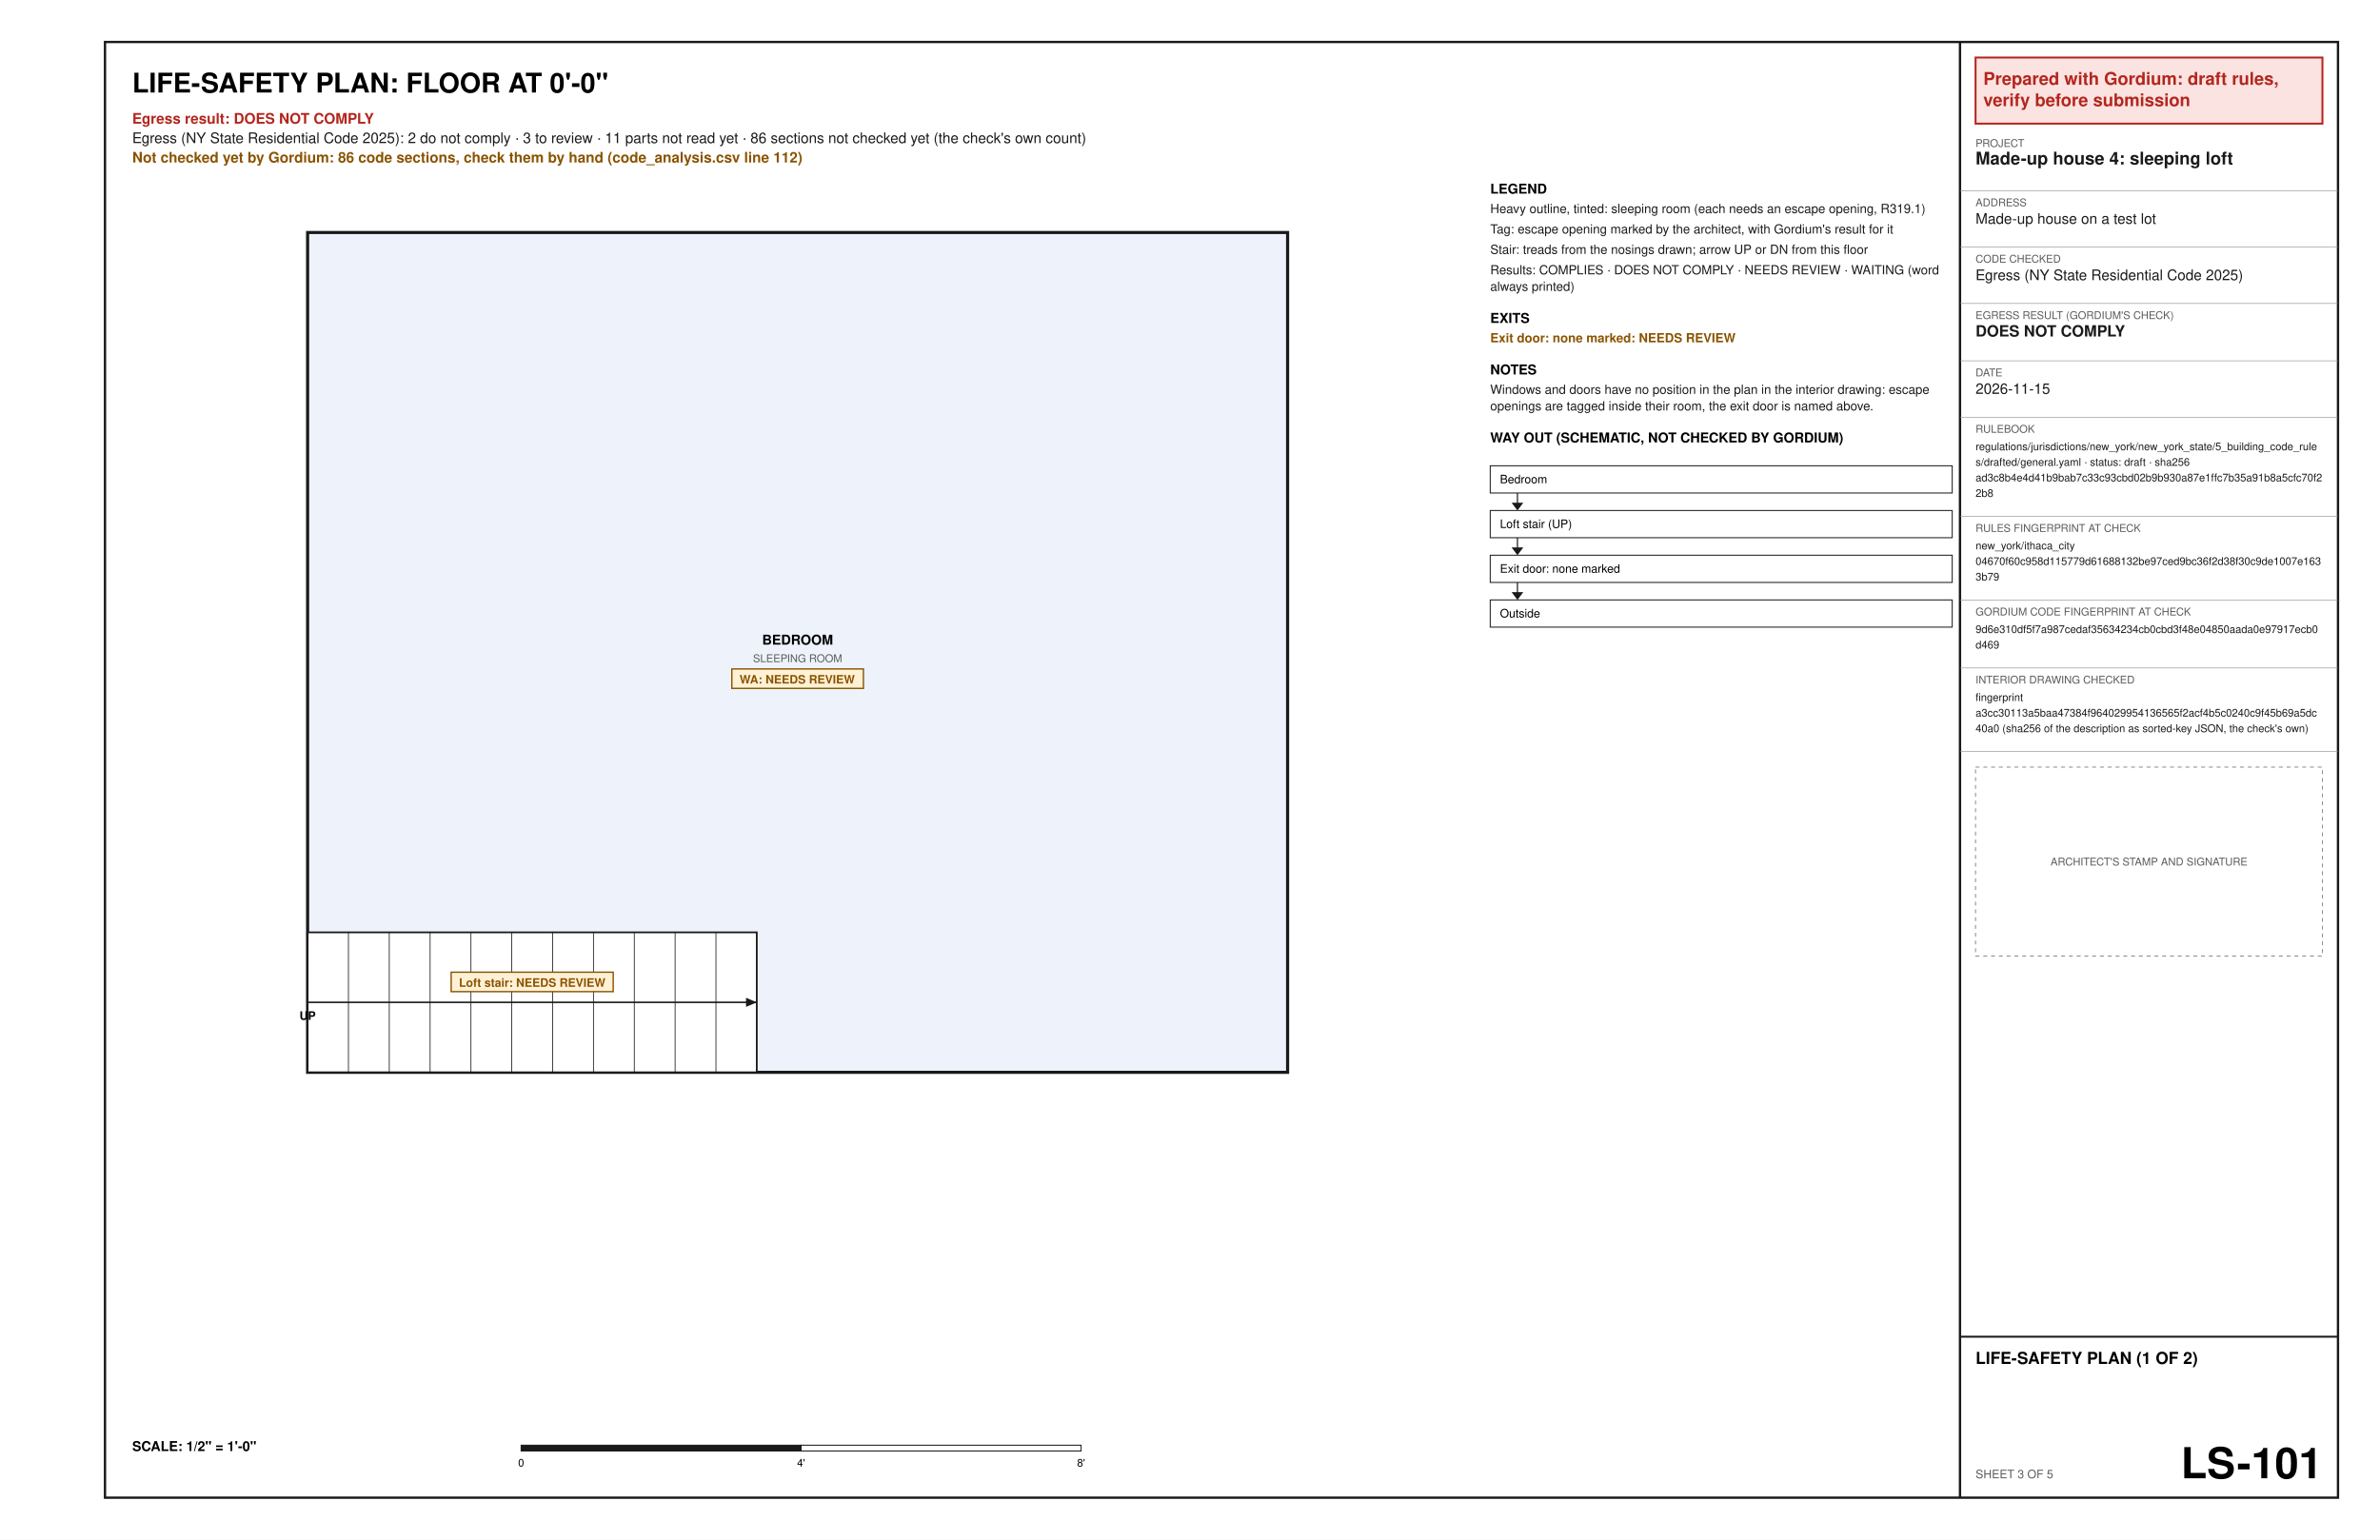
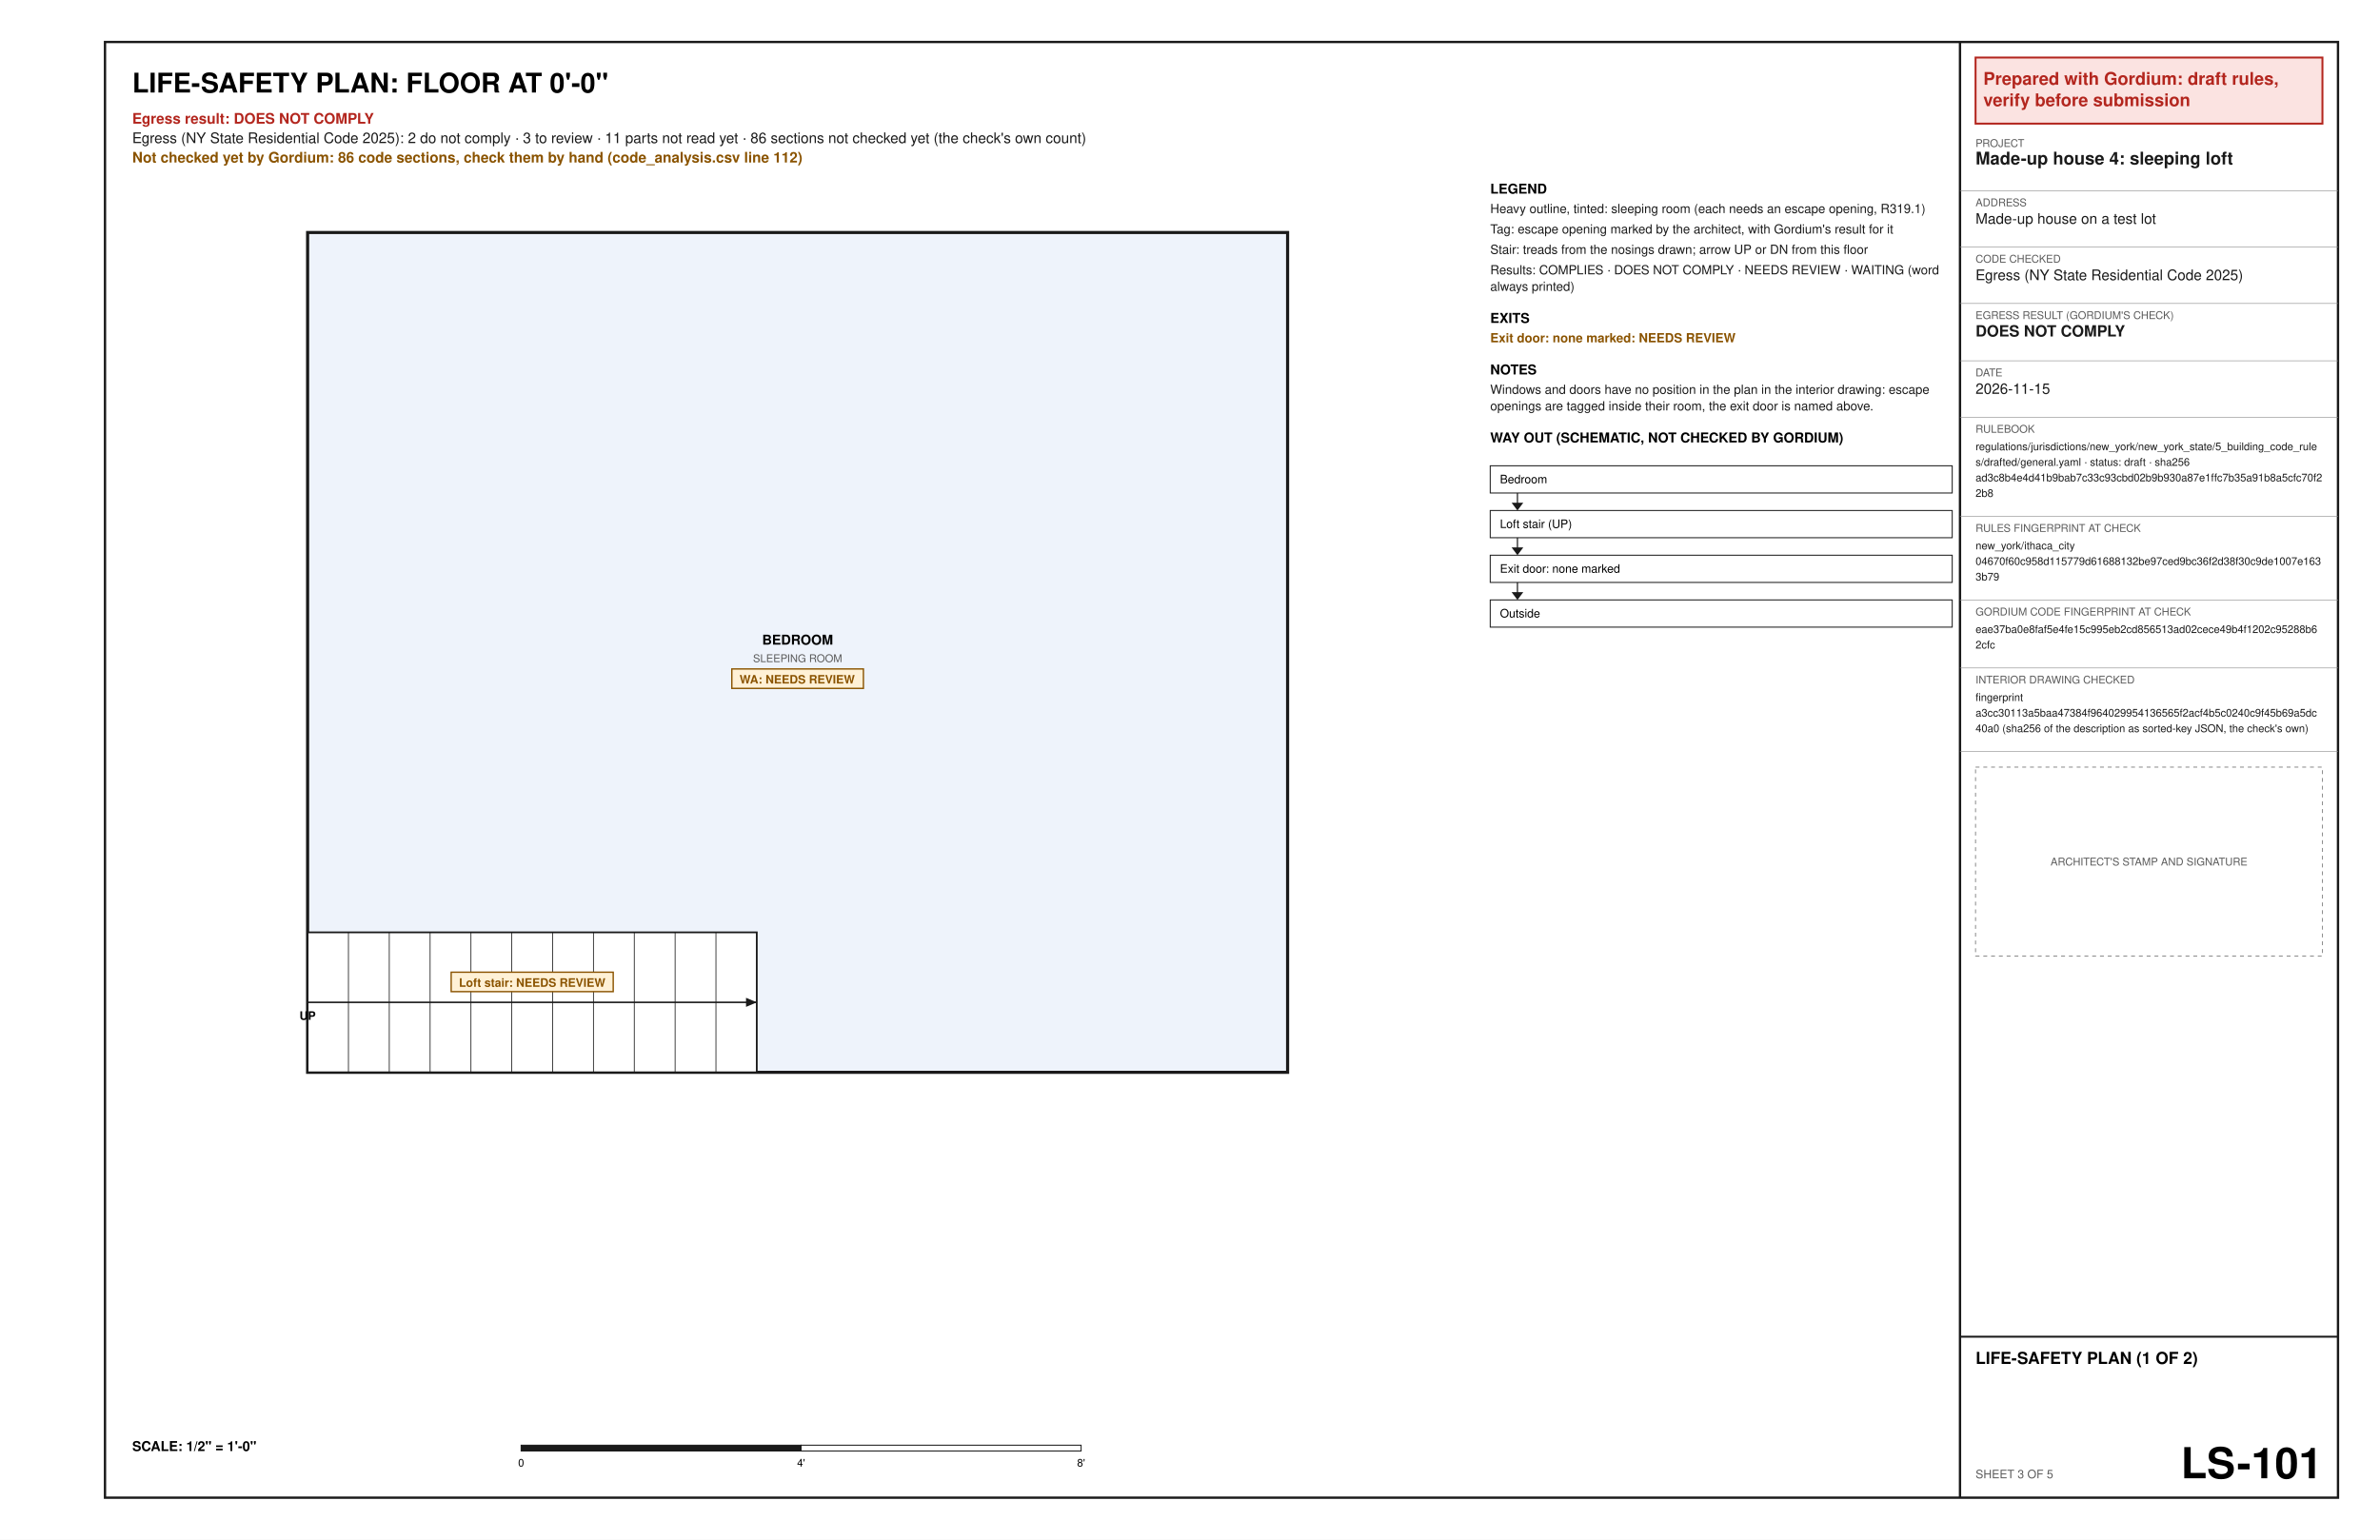
<svg xmlns="http://www.w3.org/2000/svg" width="17in" height="11in" viewBox="0 0 1224 792" font-family="Helvetica, Arial, sans-serif">
  <rect x="0" y="0" width="1224" height="792" fill="#ffffff" />
  <text x="68" y="47.6" font-size="14" font-weight="bold" text-anchor="start" fill="#000000" xml:space="preserve">LIFE-SAFETY PLAN: FLOOR AT 0'-0"</text>
  <text x="68" y="63.6" font-size="7.5" font-weight="bold" text-anchor="start" fill="#b3261e" xml:space="preserve">Egress result: DOES NOT COMPLY</text>
  <text x="68" y="73.6" font-size="7.5" text-anchor="start" fill="#1a1a1a" xml:space="preserve">Egress (NY State Residential Code 2025): 2 do not comply · 3 to review · 11 parts not read yet · 86 sections not checked yet (the check's own count)</text>
  <text x="68" y="83.6" font-size="7.5" font-weight="bold" text-anchor="start" fill="#8a5300" xml:space="preserve">Not checked yet by Gordium: 86 code sections, check them by hand (code_analysis.csv line 112)</text>
  <polygon points="158.2,551.6 662.2,551.6 662.2,119.6 158.2,119.6" fill="#eef3fb" stroke="#1a1a1a" stroke-width="1.6" />
  <text x="410.2" y="331.6" font-size="7" font-weight="bold" text-anchor="middle" fill="#000000" xml:space="preserve">BEDROOM</text>
  <text x="410.2" y="340.6" font-size="5.5" text-anchor="middle" fill="#5a5a5a" xml:space="preserve">SLEEPING ROOM</text>
  <polygon points="376.37,344.1 444.04,344.1 444.04,354.1 376.37,354.1" fill="#fff1d6" stroke="#8a5300" stroke-width="0.7" />
  <text x="380.37" y="351.6" font-size="6" font-weight="bold" text-anchor="start" fill="#8a5300" xml:space="preserve">WA: NEEDS REVIEW</text>
  <polygon points="158.2,551.6 158.2,479.6 389.2,479.6 389.2,551.6" fill="#ffffff" stroke="#1a1a1a" stroke-width="0.9" />
  <line x1="179.2" y1="551.6" x2="179.2" y2="479.6" stroke="#1a1a1a" stroke-width="0.4" />
  <line x1="200.2" y1="551.6" x2="200.2" y2="479.6" stroke="#1a1a1a" stroke-width="0.4" />
  <line x1="221.2" y1="551.6" x2="221.2" y2="479.6" stroke="#1a1a1a" stroke-width="0.4" />
  <line x1="242.2" y1="551.6" x2="242.2" y2="479.6" stroke="#1a1a1a" stroke-width="0.4" />
  <line x1="263.2" y1="551.6" x2="263.2" y2="479.6" stroke="#1a1a1a" stroke-width="0.4" />
  <line x1="284.2" y1="551.6" x2="284.2" y2="479.6" stroke="#1a1a1a" stroke-width="0.4" />
  <line x1="305.2" y1="551.6" x2="305.2" y2="479.6" stroke="#1a1a1a" stroke-width="0.4" />
  <line x1="326.2" y1="551.6" x2="326.2" y2="479.6" stroke="#1a1a1a" stroke-width="0.4" />
  <line x1="347.2" y1="551.6" x2="347.2" y2="479.6" stroke="#1a1a1a" stroke-width="0.4" />
  <line x1="368.2" y1="551.6" x2="368.2" y2="479.6" stroke="#1a1a1a" stroke-width="0.4" />
  <line x1="158.2" y1="515.6" x2="389.2" y2="515.6" stroke="#1a1a1a" stroke-width="0.8" />
  <polygon points="389.2,515.6 383.67,517.94 383.67,513.26" fill="#1a1a1a" />
  <text x="158.2" y="524.6" font-size="6" font-weight="bold" text-anchor="middle" fill="#000000" xml:space="preserve">UP</text>
  <polygon points="232.03,500.1 315.37,500.1 315.37,510.1 232.03,510.1" fill="#fff1d6" stroke="#8a5300" stroke-width="0.7" />
  <text x="236.03" y="507.6" font-size="6" font-weight="bold" text-anchor="start" fill="#8a5300" xml:space="preserve">Loft stair: NEEDS REVIEW</text>
  <text x="68" y="746.4" font-size="7" font-weight="bold" text-anchor="start" fill="#000000" xml:space="preserve">SCALE: 1/2" = 1'-0"</text>
  <polygon points="268,743.4 412,743.4 412,746.4 268,746.4" fill="#1a1a1a" stroke="#1a1a1a" stroke-width="0.5" />
  <polygon points="412,743.4 556,743.4 556,746.4 412,746.4" fill="#ffffff" stroke="#1a1a1a" stroke-width="0.5" />
  <text x="268" y="754.4" font-size="5.5" text-anchor="middle" fill="#000000" xml:space="preserve">0</text>
  <text x="412" y="754.4" font-size="5.5" text-anchor="middle" fill="#000000" xml:space="preserve">4'</text>
  <text x="556" y="754.4" font-size="5.5" text-anchor="middle" fill="#000000" xml:space="preserve">8'</text>
  <text x="766.4" y="99.6" font-size="7" font-weight="bold" text-anchor="start" fill="#000000" xml:space="preserve">LEGEND</text>
  <text x="766.4" y="109.6" font-size="6.5" text-anchor="start" fill="#1a1a1a" xml:space="preserve">Heavy outline, tinted: sleeping room (each needs an escape opening, R319.1)</text>
  <text x="766.4" y="120.1" font-size="6.5" text-anchor="start" fill="#1a1a1a" xml:space="preserve">Tag: escape opening marked by the architect, with Gordium's result for it</text>
  <text x="766.4" y="130.6" font-size="6.5" text-anchor="start" fill="#1a1a1a" xml:space="preserve">Stair: treads from the nosings drawn; arrow UP or DN from this floor</text>
  <text x="766.4" y="141.1" font-size="6.5" text-anchor="start" fill="#1a1a1a" xml:space="preserve">Results: COMPLIES · DOES NOT COMPLY · NEEDS REVIEW · WAITING (word</text>
  <text x="766.4" y="149.6" font-size="6.5" text-anchor="start" fill="#1a1a1a" xml:space="preserve">always printed)</text>
  <text x="766.4" y="166.1" font-size="7" font-weight="bold" text-anchor="start" fill="#000000" xml:space="preserve">EXITS</text>
  <text x="766.4" y="176.1" font-size="6.5" font-weight="bold" text-anchor="start" fill="#8a5300" xml:space="preserve">Exit door: none marked: NEEDS REVIEW</text>
  <text x="766.4" y="192.6" font-size="7" font-weight="bold" text-anchor="start" fill="#000000" xml:space="preserve">NOTES</text>
  <text x="766.4" y="202.6" font-size="6.5" text-anchor="start" fill="#1a1a1a" xml:space="preserve">Windows and doors have no position in the plan in the interior drawing: escape</text>
  <text x="766.4" y="211.1" font-size="6.5" text-anchor="start" fill="#1a1a1a" xml:space="preserve">openings are tagged inside their room, the exit door is named above.</text>
  <text x="766.4" y="227.6" font-size="7" font-weight="bold" text-anchor="start" fill="#000000" xml:space="preserve">WAY OUT (SCHEMATIC, NOT CHECKED BY GORDIUM)</text>
  <polygon points="766.4,239.6 1004,239.6 1004,253.6 766.4,253.6" fill="none" stroke="#1a1a1a" stroke-width="0.5" />
  <text x="771.4" y="248.6" font-size="6" text-anchor="start" fill="#000000" xml:space="preserve">Bedroom</text>
  <line x1="780.4" y1="253.6" x2="780.4" y2="261.6" stroke="#1a1a1a" stroke-width="0.6" />
  <polygon points="777.4,258.6 783.4,258.6 780.4,262.6" fill="#1a1a1a" />
  <polygon points="766.4,262.6 1004,262.6 1004,276.6 766.4,276.6" fill="none" stroke="#1a1a1a" stroke-width="0.5" />
  <text x="771.4" y="271.6" font-size="6" text-anchor="start" fill="#000000" xml:space="preserve">Loft stair (UP)</text>
  <line x1="780.4" y1="276.6" x2="780.4" y2="284.6" stroke="#1a1a1a" stroke-width="0.6" />
  <polygon points="777.4,281.6 783.4,281.6 780.4,285.6" fill="#1a1a1a" />
  <polygon points="766.4,285.6 1004,285.6 1004,299.6 766.4,299.6" fill="none" stroke="#1a1a1a" stroke-width="0.5" />
  <text x="771.4" y="294.6" font-size="6" text-anchor="start" fill="#000000" xml:space="preserve">Exit door: none marked</text>
  <line x1="780.4" y1="299.6" x2="780.4" y2="307.6" stroke="#1a1a1a" stroke-width="0.6" />
  <polygon points="777.4,304.6 783.4,304.6 780.4,308.6" fill="#1a1a1a" />
  <polygon points="766.4,308.6 1004,308.6 1004,322.6 766.4,322.6" fill="none" stroke="#1a1a1a" stroke-width="0.5" />
  <text x="771.4" y="317.6" font-size="6" text-anchor="start" fill="#000000" xml:space="preserve">Outside</text>
  <polygon points="54,21.6 1202.4,21.6 1202.4,770.4 54,770.4" fill="none" stroke="#1a1a1a" stroke-width="1.2" />
  <line x1="1008" y1="21.6" x2="1008" y2="770.4" stroke="#1a1a1a" stroke-width="1.2" />
  <polygon points="1016,29.6 1194.4,29.6 1194.4,63.6 1016,63.6" fill="#fbe3e1" stroke="#b3261e" stroke-width="1" />
  <text x="1020" y="43.6" font-size="9" font-weight="bold" text-anchor="start" fill="#b3261e" xml:space="preserve">Prepared with Gordium: draft rules,</text>
  <text x="1020" y="54.6" font-size="9" font-weight="bold" text-anchor="start" fill="#b3261e" xml:space="preserve">verify before submission</text>
  <text x="1016" y="75.6" font-size="5.5" text-anchor="start" fill="#5a5a5a" xml:space="preserve">PROJECT</text>
  <text x="1016" y="84.6" font-size="9" font-weight="bold" text-anchor="start" fill="#1a1a1a" xml:space="preserve">Made-up house 4: sleeping loft</text>
  <line x1="1008" y1="98.1" x2="1202.4" y2="98.1" stroke="#8c8c8c" stroke-width="0.3" />
  <text x="1016" y="106.1" font-size="5.5" text-anchor="start" fill="#5a5a5a" xml:space="preserve">ADDRESS</text>
  <text x="1016" y="115.1" font-size="7.5" text-anchor="start" fill="#1a1a1a" xml:space="preserve">Made-up house on a test lot</text>
  <line x1="1008" y1="127.1" x2="1202.4" y2="127.1" stroke="#8c8c8c" stroke-width="0.3" />
  <text x="1016" y="135.1" font-size="5.5" text-anchor="start" fill="#5a5a5a" xml:space="preserve">CODE CHECKED</text>
  <text x="1016" y="144.1" font-size="7.5" text-anchor="start" fill="#1a1a1a" xml:space="preserve">Egress (NY State Residential Code 2025)</text>
  <line x1="1008" y1="156.1" x2="1202.4" y2="156.1" stroke="#8c8c8c" stroke-width="0.3" />
  <text x="1016" y="164.1" font-size="5.5" text-anchor="start" fill="#5a5a5a" xml:space="preserve">EGRESS RESULT (GORDIUM'S CHECK)</text>
  <text x="1016" y="173.1" font-size="8" font-weight="bold" text-anchor="start" fill="#1a1a1a" xml:space="preserve">DOES NOT COMPLY</text>
  <line x1="1008" y1="185.6" x2="1202.4" y2="185.6" stroke="#8c8c8c" stroke-width="0.3" />
  <text x="1016" y="193.6" font-size="5.5" text-anchor="start" fill="#5a5a5a" xml:space="preserve">DATE</text>
  <text x="1016" y="202.6" font-size="7.5" text-anchor="start" fill="#1a1a1a" xml:space="preserve">2026-11-15</text>
  <line x1="1008" y1="214.6" x2="1202.4" y2="214.6" stroke="#8c8c8c" stroke-width="0.3" />
  <text x="1016" y="222.6" font-size="5.5" text-anchor="start" fill="#5a5a5a" xml:space="preserve">RULEBOOK</text>
  <text x="1016" y="231.6" font-size="5.5" text-anchor="start" fill="#1a1a1a" xml:space="preserve">regulations/jurisdictions/new_york/new_york_state/5_building_code_rule</text>
  <text x="1016" y="239.6" font-size="5.5" text-anchor="start" fill="#1a1a1a" xml:space="preserve">s/drafted/general.yaml · status: draft · sha256</text>
  <text x="1016" y="247.6" font-size="5.5" text-anchor="start" fill="#1a1a1a" xml:space="preserve">ad3c8b4e4d41b9bab7c33c93cbd02b9b930a87e1ffc7b35a91b8a5cfc70f2</text>
  <text x="1016" y="255.6" font-size="5.5" text-anchor="start" fill="#1a1a1a" xml:space="preserve">2b8</text>
  <line x1="1008" y1="265.6" x2="1202.4" y2="265.6" stroke="#8c8c8c" stroke-width="0.3" />
  <text x="1016" y="273.6" font-size="5.5" text-anchor="start" fill="#5a5a5a" xml:space="preserve">RULES FINGERPRINT AT CHECK</text>
  <text x="1016" y="282.6" font-size="5.5" text-anchor="start" fill="#1a1a1a" xml:space="preserve">new_york/ithaca_city</text>
  <text x="1016" y="290.6" font-size="5.5" text-anchor="start" fill="#1a1a1a" xml:space="preserve">04670f60c958d115779d61688132be97ced9bc36f2d38f30c9de1007e163</text>
  <text x="1016" y="298.6" font-size="5.5" text-anchor="start" fill="#1a1a1a" xml:space="preserve">3b79</text>
  <line x1="1008" y1="308.6" x2="1202.4" y2="308.6" stroke="#8c8c8c" stroke-width="0.3" />
  <text x="1016" y="316.6" font-size="5.5" text-anchor="start" fill="#5a5a5a" xml:space="preserve">GORDIUM CODE FINGERPRINT AT CHECK</text>
-   <text x="1016" y="325.6" font-size="5.5" text-anchor="start" fill="#1a1a1a" xml:space="preserve">9d6e310df5f7a987cedaf35634234cb0cbd3f48e04850aada0e97917ecb0</text>
-   <text x="1016" y="333.6" font-size="5.5" text-anchor="start" fill="#1a1a1a" xml:space="preserve">d469</text>
+   <text x="1016" y="325.6" font-size="5.5" text-anchor="start" fill="#1a1a1a" xml:space="preserve">eae37ba0e8faf5e4fe15c995eb2cd856513ad02cece49b4f1202c95288b6</text>
+   <text x="1016" y="333.6" font-size="5.5" text-anchor="start" fill="#1a1a1a" xml:space="preserve">2cfc</text>
  <line x1="1008" y1="343.6" x2="1202.4" y2="343.6" stroke="#8c8c8c" stroke-width="0.3" />
  <text x="1016" y="351.6" font-size="5.5" text-anchor="start" fill="#5a5a5a" xml:space="preserve">INTERIOR DRAWING CHECKED</text>
  <text x="1016" y="360.6" font-size="5.5" text-anchor="start" fill="#1a1a1a" xml:space="preserve">fingerprint</text>
  <text x="1016" y="368.6" font-size="5.5" text-anchor="start" fill="#1a1a1a" xml:space="preserve">a3cc30113a5baa47384f964029954136565f2acf4b5c0240c9f45b69a5dc</text>
  <text x="1016" y="376.6" font-size="5.5" text-anchor="start" fill="#1a1a1a" xml:space="preserve">40a0 (sha256 of the description as sorted-key JSON, the check's own)</text>
  <line x1="1008" y1="386.6" x2="1202.4" y2="386.6" stroke="#8c8c8c" stroke-width="0.3" />
  <polygon points="1016,394.6 1194.4,394.6 1194.4,491.8 1016,491.8" fill="none" stroke="#8c8c8c" stroke-width="0.5" stroke-dasharray="2 2" />
  <text x="1105.2" y="445.2" font-size="5.5" text-anchor="middle" fill="#5a5a5a" xml:space="preserve">ARCHITECT'S STAMP AND SIGNATURE</text>
  <line x1="1008" y1="687.6" x2="1202.4" y2="687.6" stroke="#1a1a1a" stroke-width="1" />
  <text x="1016" y="701.6" font-size="8.5" font-weight="bold" text-anchor="start" fill="#000000" xml:space="preserve">LIFE-SAFETY PLAN (1 OF 2)</text>
  <text x="1016" y="760.4" font-size="6" text-anchor="start" fill="#5a5a5a" xml:space="preserve">SHEET 3 OF 5</text>
  <text x="1194.4" y="760.4" font-size="22" font-weight="bold" text-anchor="end" fill="#000000" xml:space="preserve">LS-101</text>
</svg>
